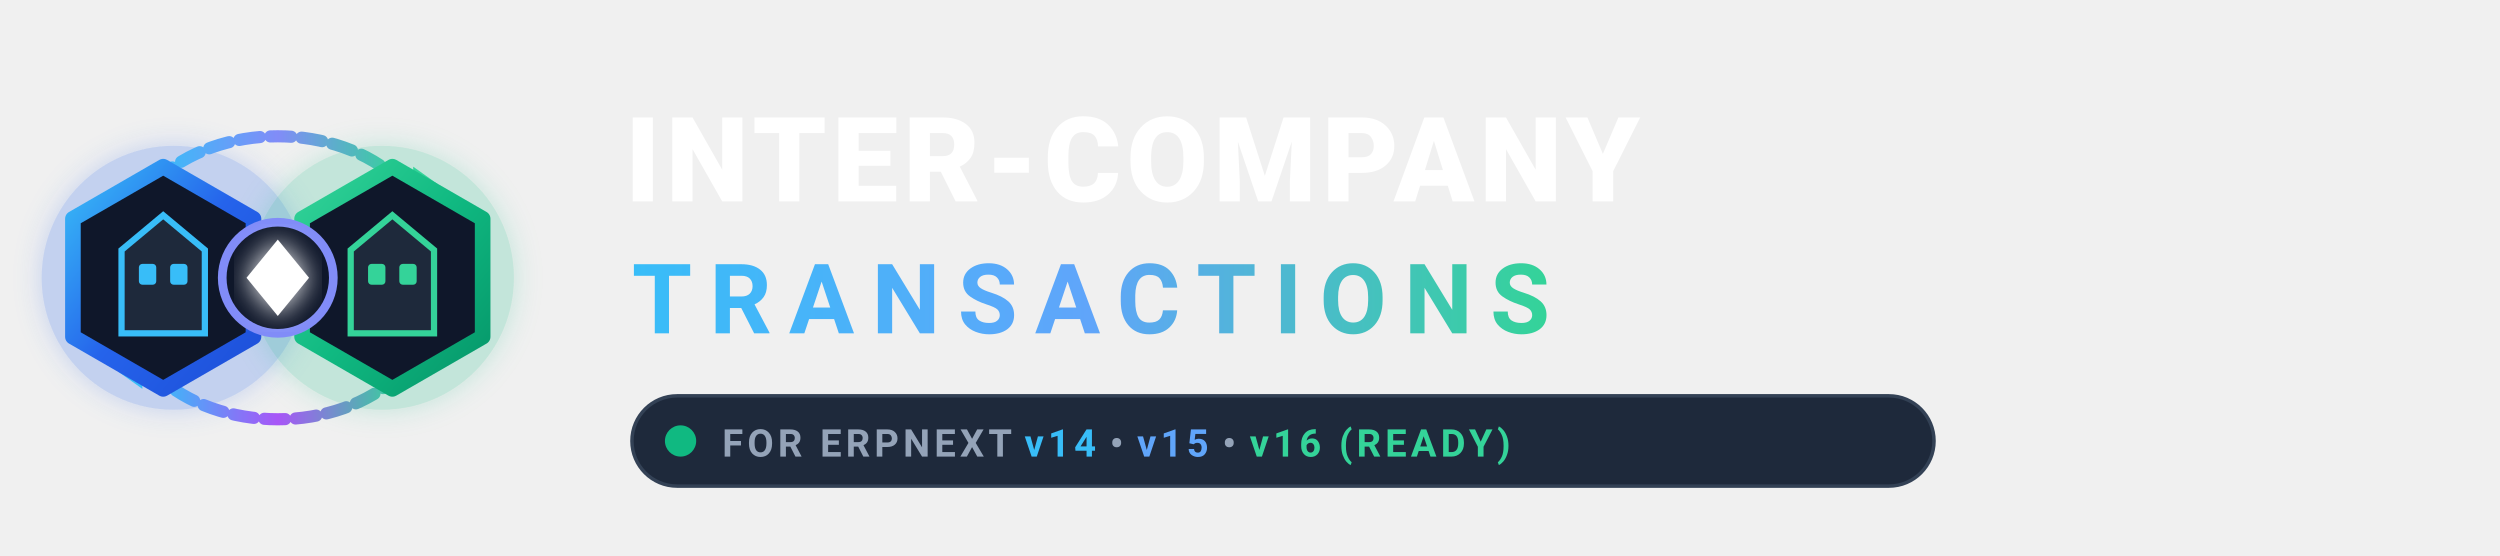
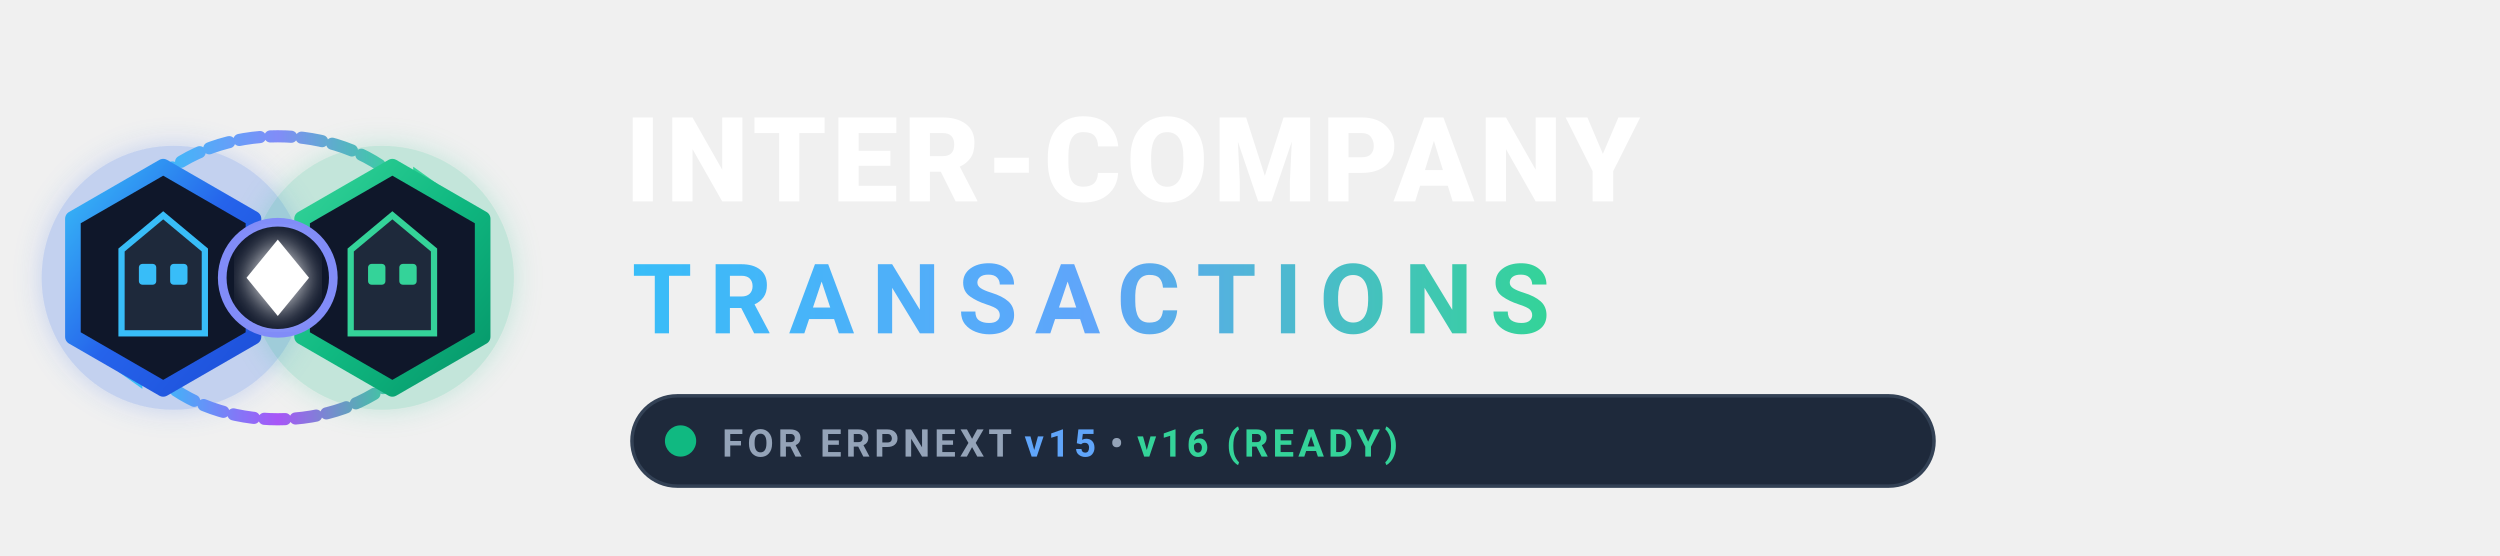
<svg xmlns="http://www.w3.org/2000/svg" viewBox="0 0 720 160" width="720" height="160">
  <defs>
    <linearGradient id="logoLeftGrad" x1="0%" y1="0%" x2="100%" y2="100%">
      <stop offset="0%" stop-color="#38bdf8" />
      <stop offset="50%" stop-color="#2563eb" />
      <stop offset="100%" stop-color="#1d4ed8" />
    </linearGradient>
    <linearGradient id="logoRightGrad" x1="0%" y1="0%" x2="100%" y2="100%">
      <stop offset="0%" stop-color="#34d399" />
      <stop offset="50%" stop-color="#10b981" />
      <stop offset="100%" stop-color="#059669" />
    </linearGradient>
    <linearGradient id="logoFlowGrad1" x1="0%" y1="0%" x2="100%" y2="0%">
      <stop offset="0%" stop-color="#38bdf8" />
      <stop offset="50%" stop-color="#818cf8" />
      <stop offset="100%" stop-color="#34d399" />
    </linearGradient>
    <linearGradient id="logoFlowGrad2" x1="100%" y1="100%" x2="0%" y2="100%">
      <stop offset="0%" stop-color="#34d399" />
      <stop offset="50%" stop-color="#a855f7" />
      <stop offset="100%" stop-color="#38bdf8" />
    </linearGradient>
    <linearGradient id="textGrad" x1="0%" y1="0%" x2="100%" y2="0%">
      <stop offset="0%" stop-color="#38bdf8" />
      <stop offset="50%" stop-color="#60a5fa" />
      <stop offset="100%" stop-color="#34d399" />
    </linearGradient>
    <filter id="logoGlow" x="-20%" y="-20%" width="140%" height="140%">
      <feGaussianBlur stdDeviation="4" result="blur" />
      <feComposite in="SourceGraphic" in2="blur" operator="over" />
    </filter>
  </defs>
  <g transform="translate(-15, 0)">
    <circle cx="65" cy="80" r="38" fill="#2563eb" opacity="0.22" filter="url(#logoGlow)" />
    <circle cx="125" cy="80" r="38" fill="#10b981" opacity="0.20" filter="url(#logoGlow)" />
    <path d="M 60 52 C 78 35, 112 35, 130 52" fill="none" stroke="url(#logoFlowGrad1)" stroke-width="3.5" stroke-linecap="round" stroke-dasharray="6 3" />
    <polygon points="134,56 134,48 141,53" fill="#34d399" />
    <path d="M 130 108 C 112 125, 78 125, 60 108" fill="none" stroke="url(#logoFlowGrad2)" stroke-width="3.5" stroke-linecap="round" stroke-dasharray="6 3" />
    <polygon points="56,104 56,112 49,107" fill="#38bdf8" />
    <polygon points="62,48 88,63 88,97 62,112 36,97 36,63" fill="#0f172a" stroke="url(#logoLeftGrad)" stroke-width="4.5" stroke-linejoin="round" />
    <path d="M 50 96 L 50 72 L 62 62 L 74 72 L 74 96 Z" fill="#1e293b" stroke="#38bdf8" stroke-width="1.8" />
    <rect x="55" y="76" width="5" height="6" rx="1" fill="#38bdf8" />
    <rect x="64" y="76" width="5" height="6" rx="1" fill="#38bdf8" />
    <polygon points="128,48 154,63 154,97 128,112 102,97 102,63" fill="#0f172a" stroke="url(#logoRightGrad)" stroke-width="4.5" stroke-linejoin="round" />
    <path d="M 116 96 L 116 72 L 128 62 L 140 72 L 140 96 Z" fill="#1e293b" stroke="#34d399" stroke-width="1.8" />
    <rect x="121" y="76" width="5" height="6" rx="1" fill="#34d399" />
    <rect x="130" y="76" width="5" height="6" rx="1" fill="#34d399" />
    <circle cx="95" cy="80" r="16" fill="#0f172a" stroke="#818cf8" stroke-width="2.5" />
    <polygon points="95,69 104,80 95,91 86,80" fill="#ffffff" filter="url(#logoGlow)" />
  </g>
  <g transform="translate(180, 0)">
    <text x="0" y="58" font-family="-apple-system, BlinkMacSystemFont, 'Segoe UI', Roboto, 'Inter', 'Helvetica Neue', Arial, sans-serif" font-size="34" font-weight="900" letter-spacing="1.5" fill="#ffffff">
      INTER-COMPANY
    </text>
    <text x="2" y="96" font-family="-apple-system, BlinkMacSystemFont, 'Segoe UI', Roboto, 'Inter', 'Helvetica Neue', Arial, sans-serif" font-size="28" font-weight="700" letter-spacing="5" fill="url(#textGrad)">
      TRANSACTIONS
    </text>
    <g transform="translate(2, 114)">
      <rect x="0" y="0" width="375" height="26" rx="13" fill="#1e293b" stroke="#334155" stroke-width="1" />
      <circle cx="14" cy="13" r="4.5" fill="#10b981" />
      <text x="26" y="17.5" font-family="-apple-system, BlinkMacSystemFont, 'Segoe UI', Roboto, 'Helvetica Neue', Arial, sans-serif" font-size="11" font-weight="700" letter-spacing="1.2" fill="#94a3b8">
-         FOR ERPNEXT <tspan fill="#38bdf8">v14</tspan> • <tspan fill="#60a5fa">v15</tspan> • <tspan fill="#34d399">v16 (READY)</tspan>
+         FOR ERPNEXT <tspan fill="#60a5fa">v15</tspan> • <tspan fill="#34d399">v16 (READY)</tspan>
      </text>
    </g>
  </g>
</svg>
